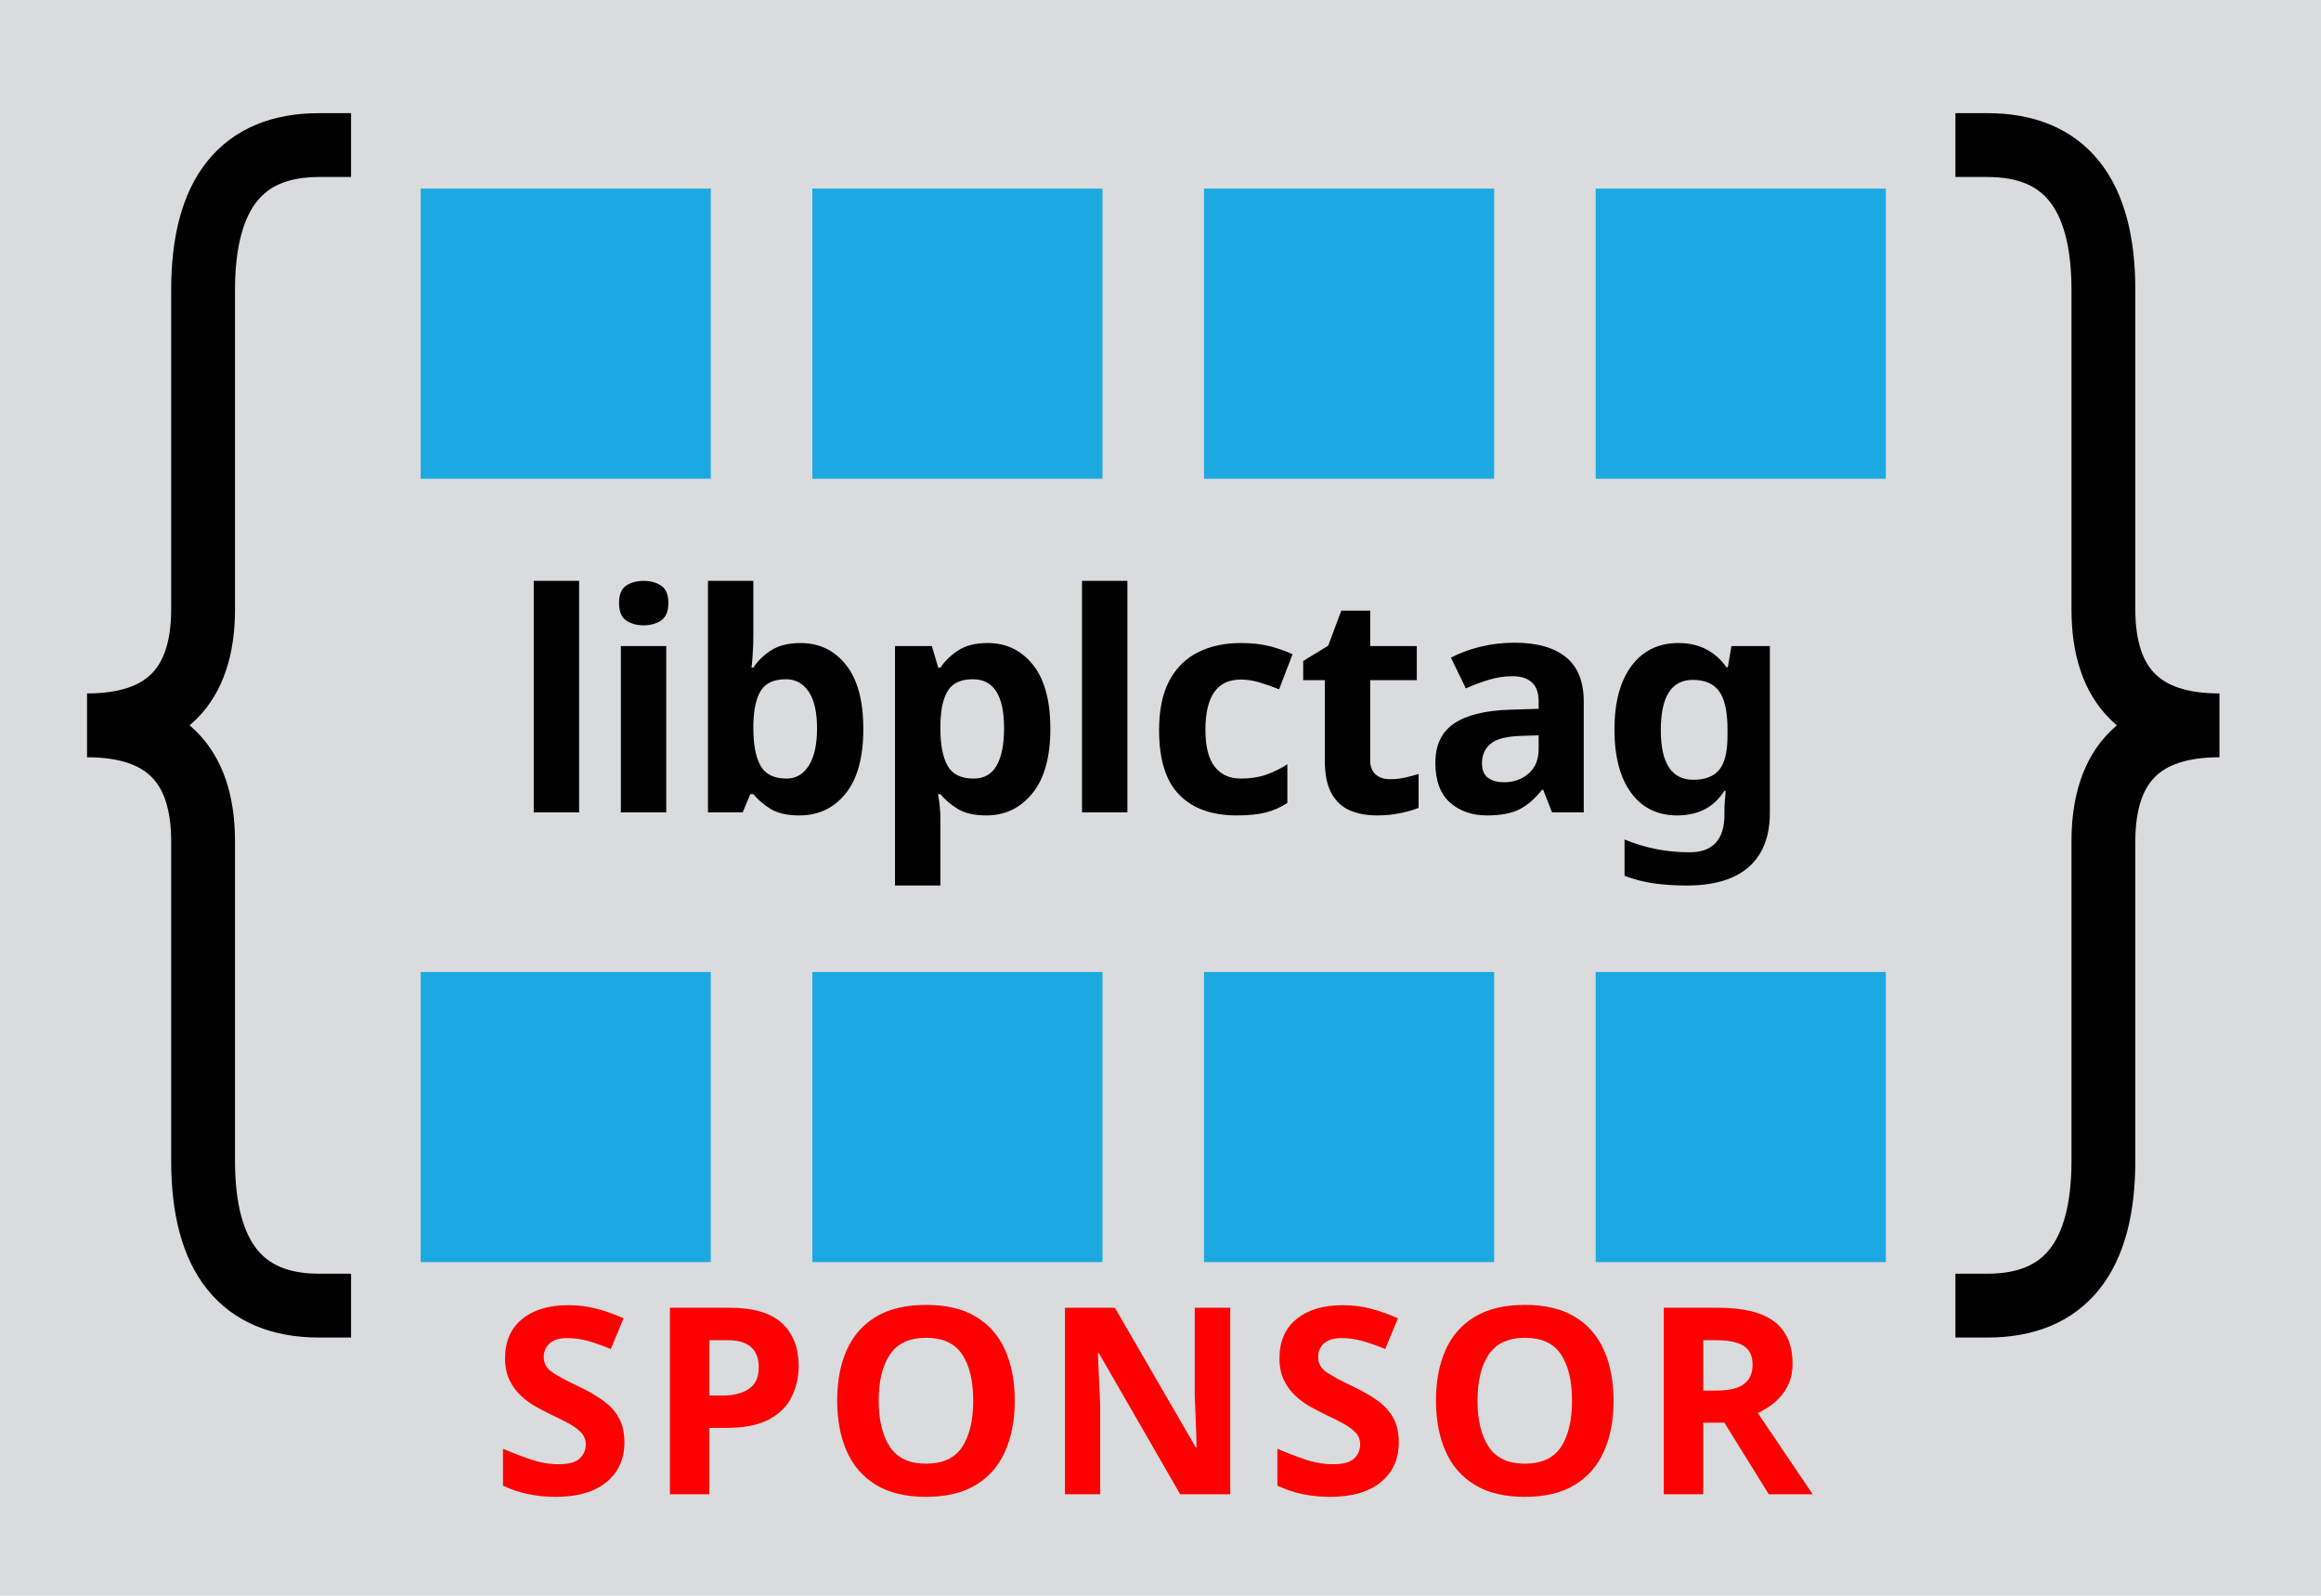
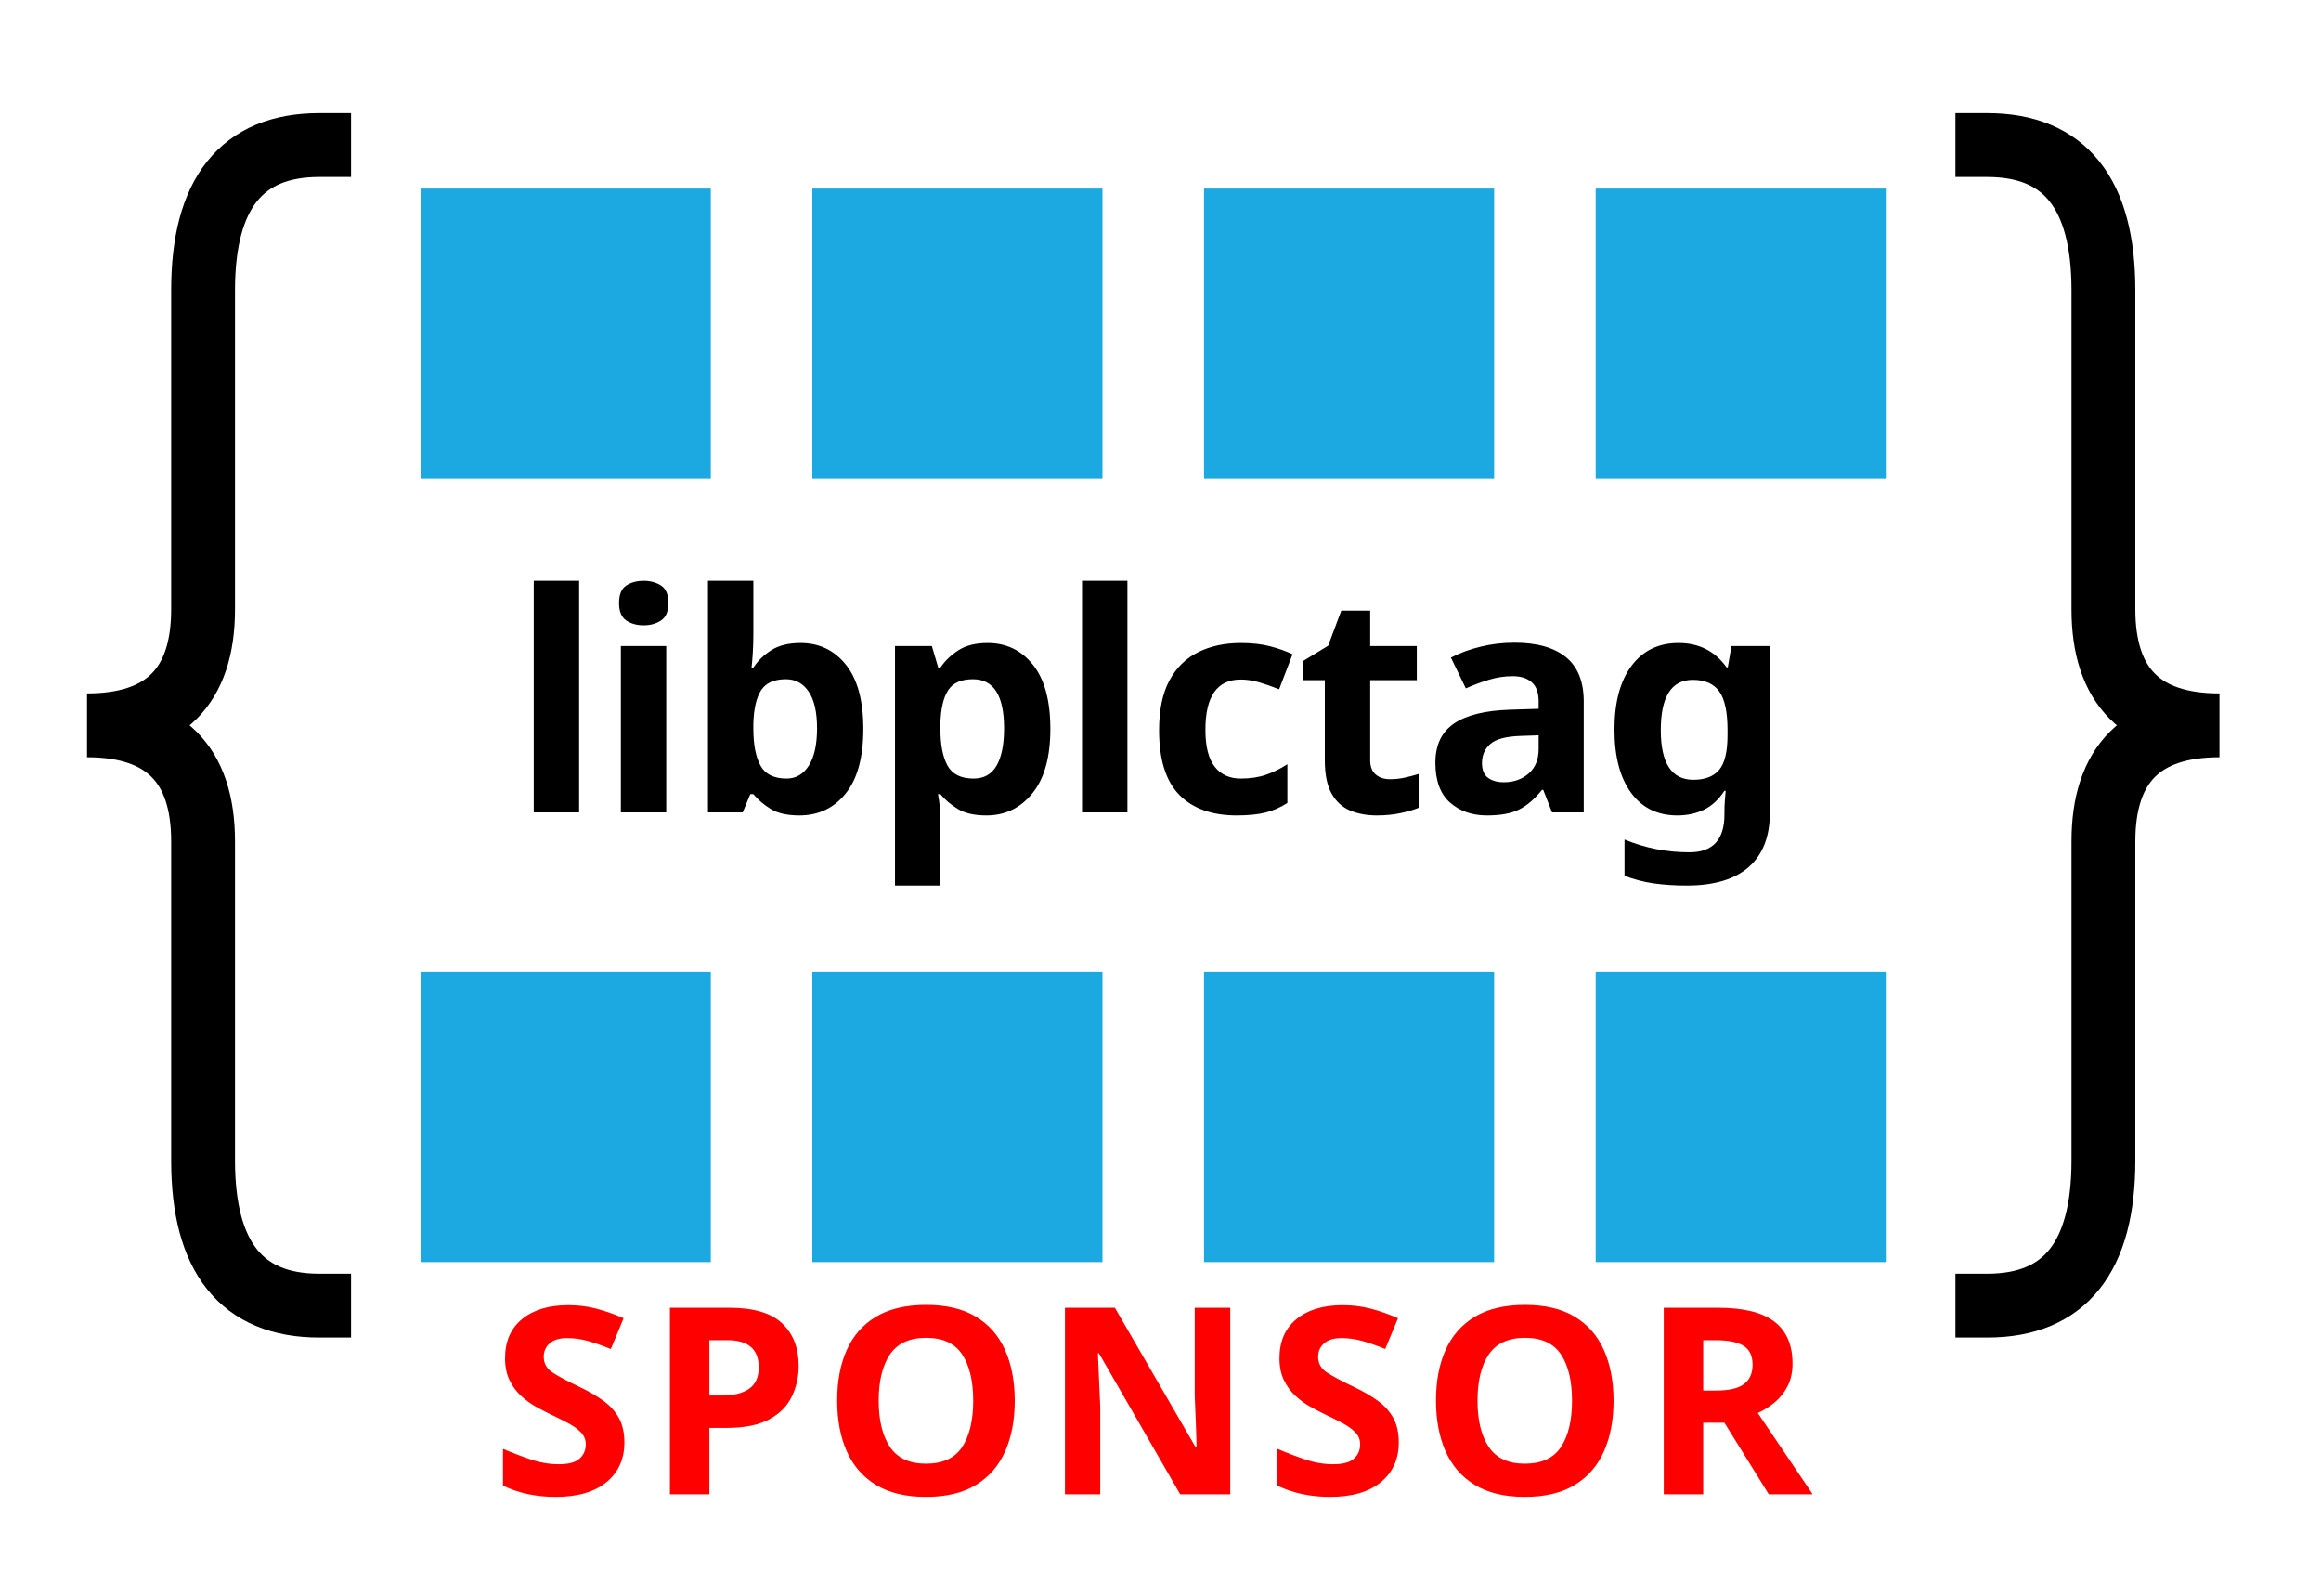
<svg xmlns="http://www.w3.org/2000/svg" width="800" height="550" viewBox="0 0 800 550">
-   <rect width="800" height="550" fill="#D9DBDD" />
  <path d="M110,50 Q70,50 70,100 L70,210 Q70,250 30,250 Q70,250 70,290 L70,400 Q70,450 110,450" fill="none" stroke="black" stroke-width="22" stroke-linecap="square" />
  <path d="M685,50 Q725,50 725,100 L725,210 Q725,250 765,250 Q725,250 725,290 L725,400 Q725,450 685,450" fill="none" stroke="black" stroke-width="22" stroke-linecap="square" />
  <g transform="translate(145, 65)">
    <rect x="0" y="0" width="100" height="100" fill="#1CA9E1" />
    <rect x="135" y="0" width="100" height="100" fill="#1CA9E1" />
    <rect x="270" y="0" width="100" height="100" fill="#1CA9E1" />
    <rect x="405" y="0" width="100" height="100" fill="#1CA9E1" />
    <text x="252" y="215" font-family="Verdana, Geneva, sans-serif" font-size="105" font-weight="bold" fill="black" text-anchor="middle" letter-spacing="-2">libplctag</text>
    <rect x="0" y="270" width="100" height="100" fill="#1CA9E1" />
    <rect x="135" y="270" width="100" height="100" fill="#1CA9E1" />
    <rect x="270" y="270" width="100" height="100" fill="#1CA9E1" />
    <rect x="405" y="270" width="100" height="100" fill="#1CA9E1" />
    <text x="252" y="450" font-family="Verdana, Geneva, sans-serif" font-size="90" font-weight="bold" fill="red" text-anchor="middle" letter-spacing="4">SPONSOR</text>
  </g>
</svg>
